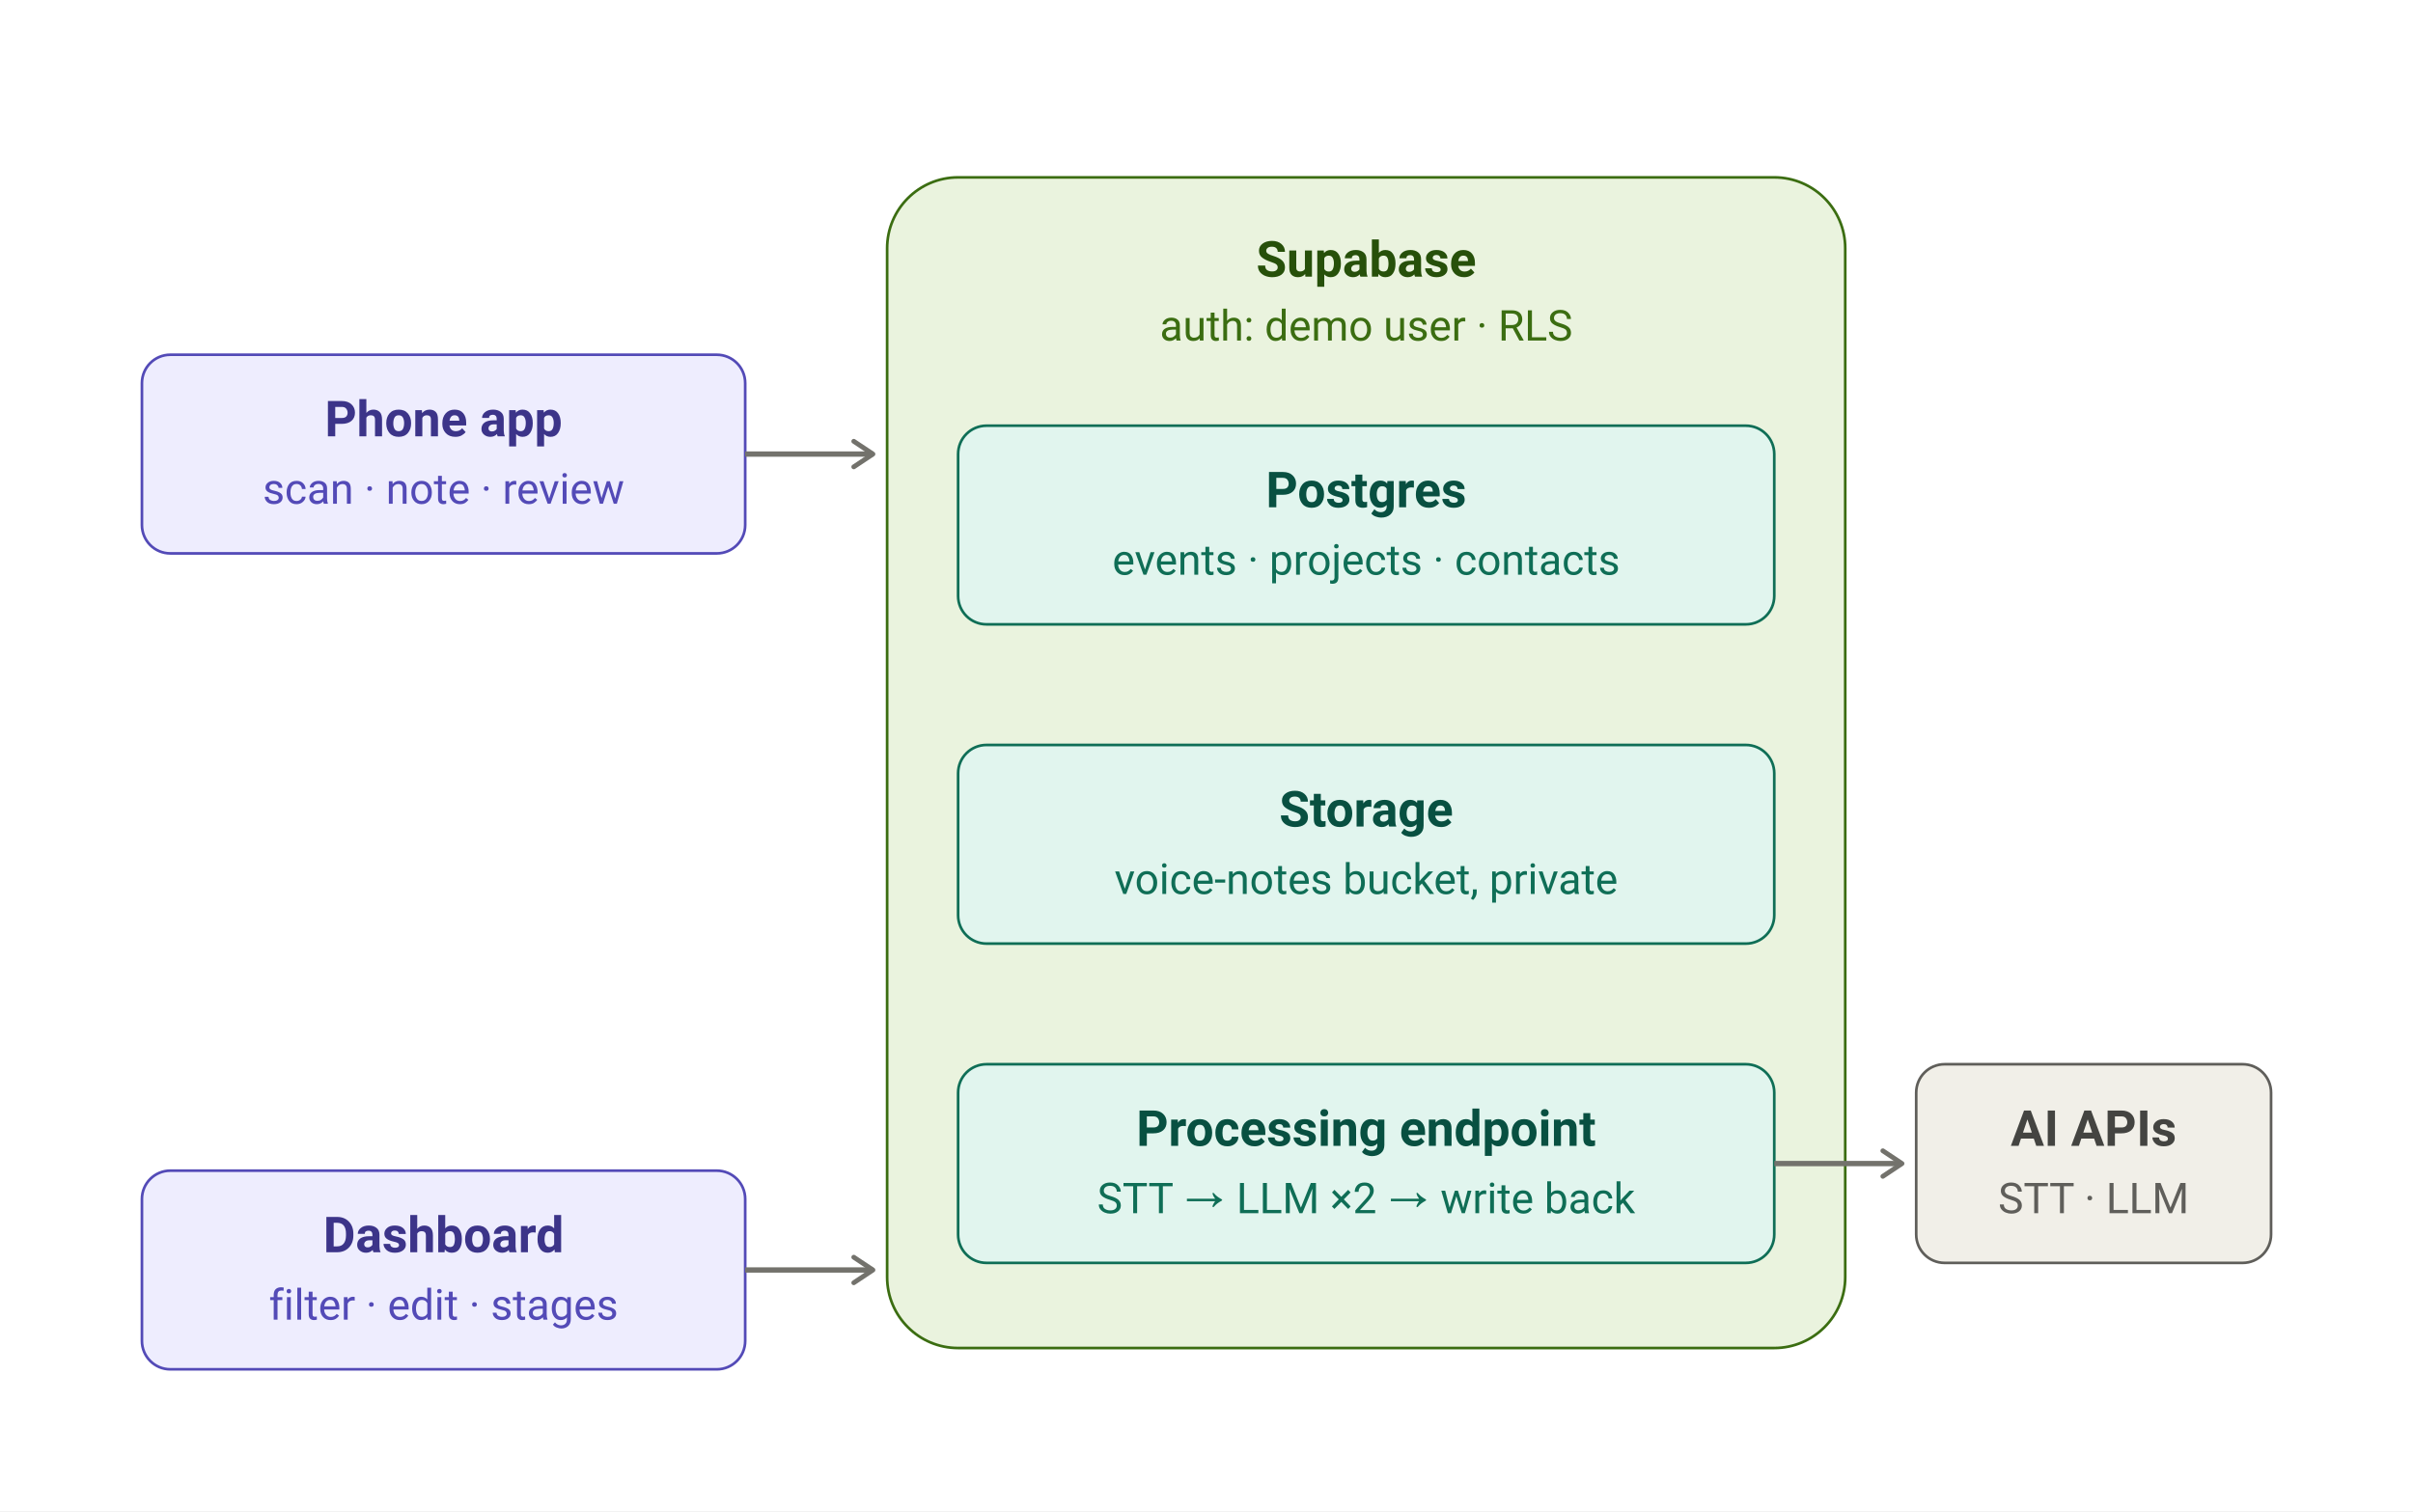
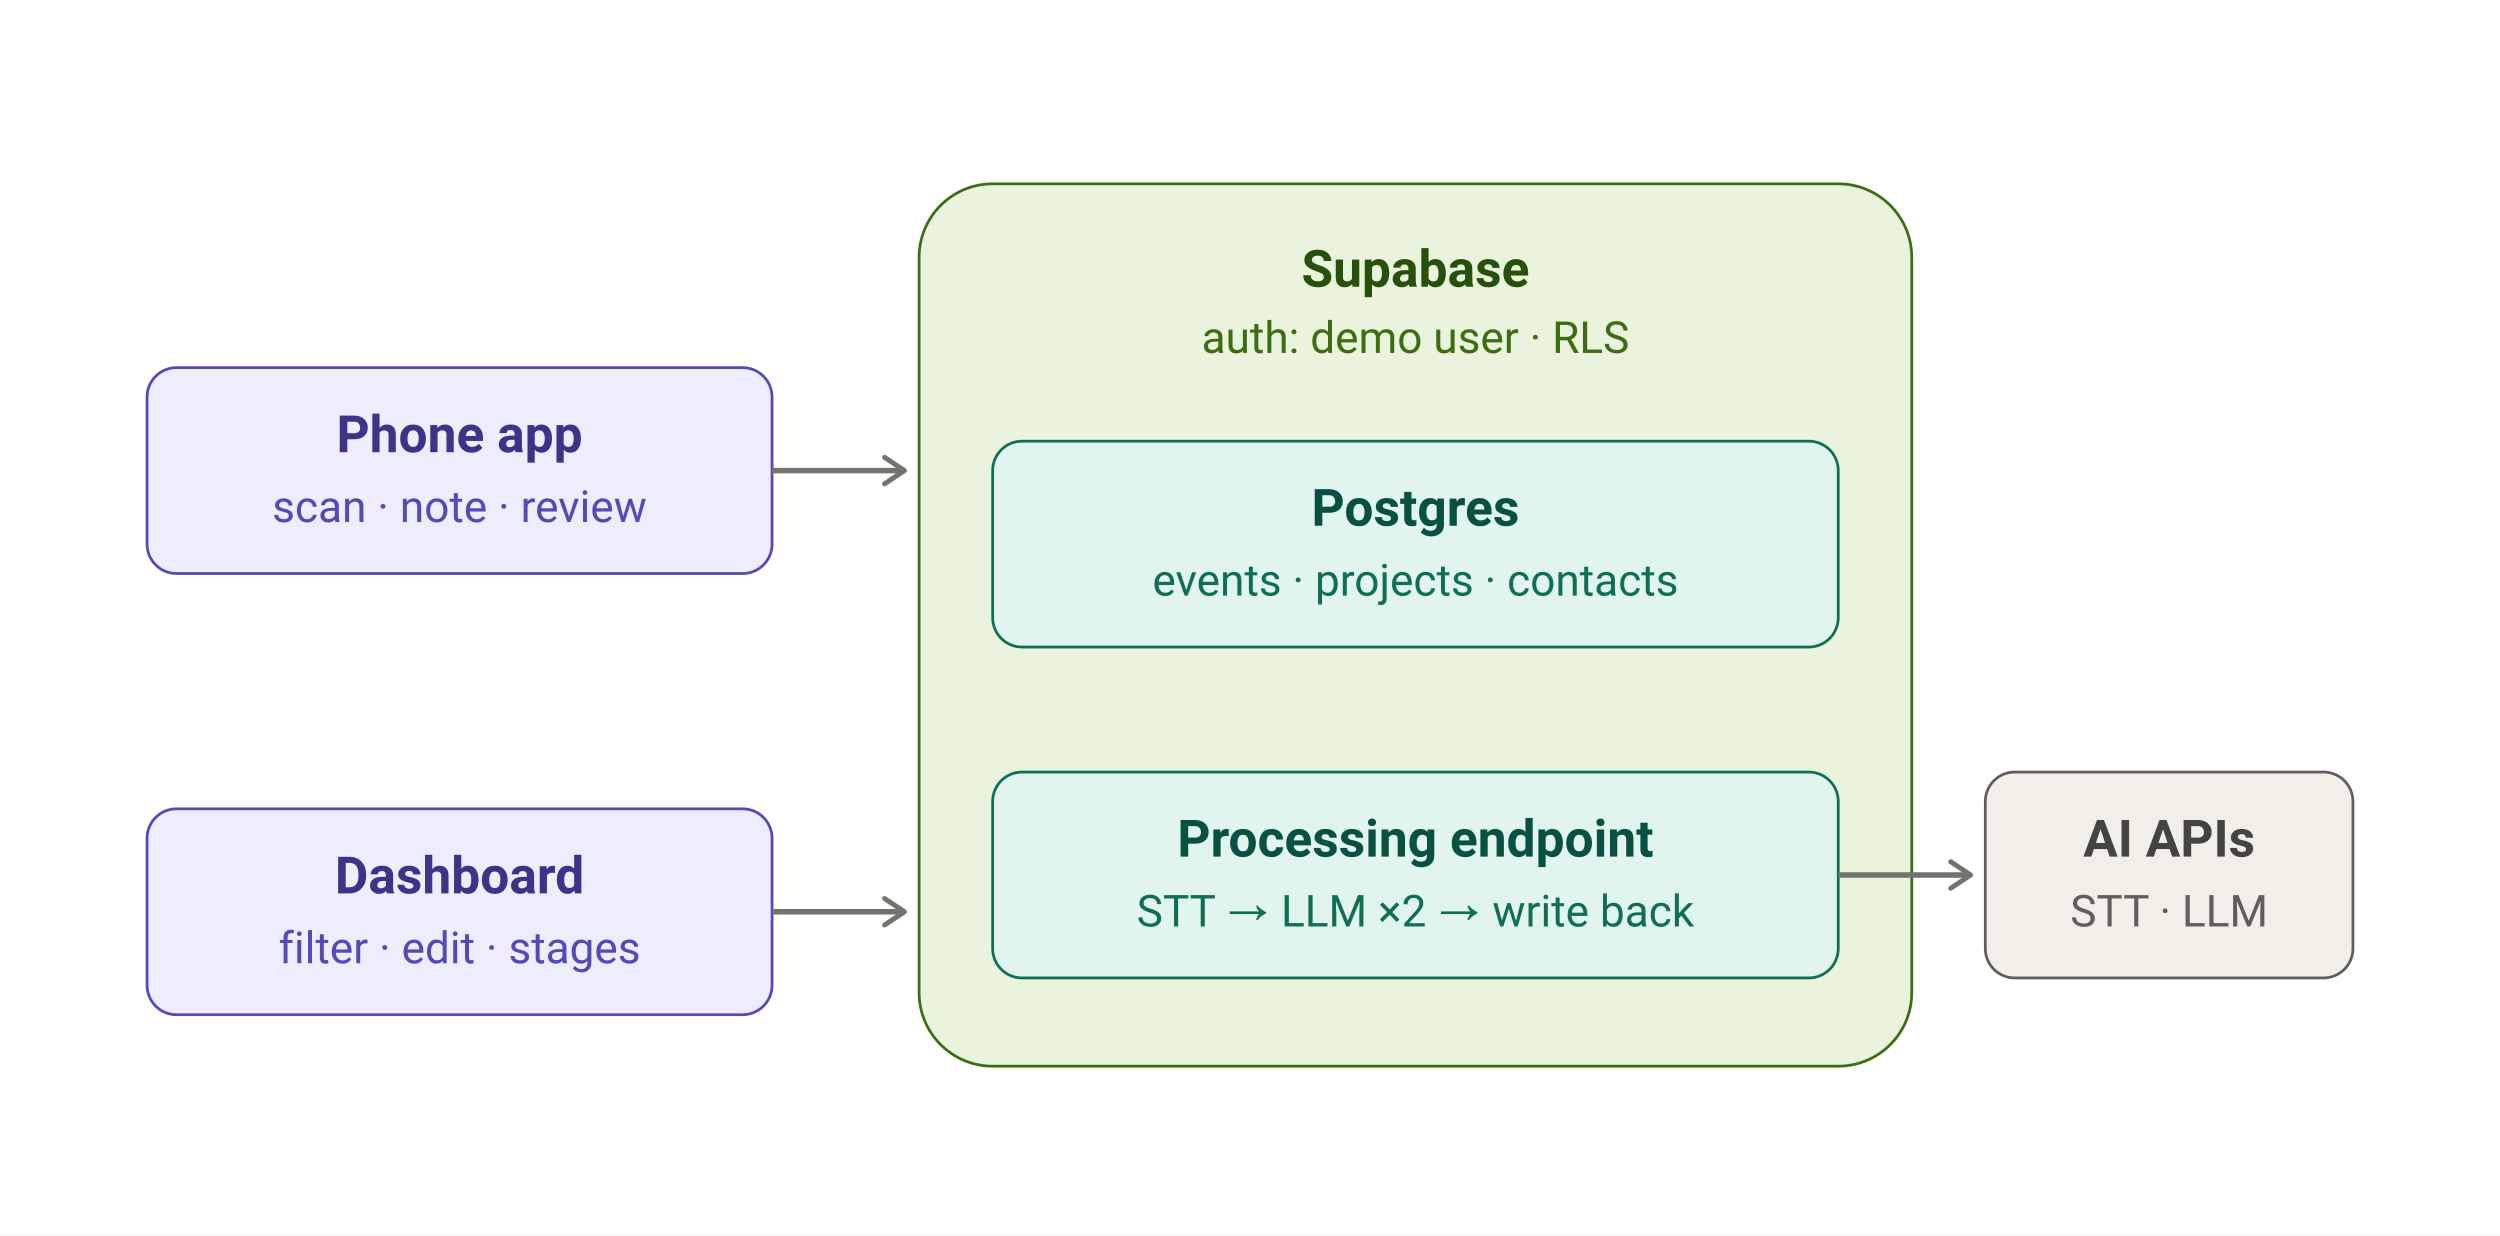
- <svg xmlns="http://www.w3.org/2000/svg" width="680" height="426" viewBox="0 0 680 426" role="img" font-family="-apple-system,'Segoe UI',Roboto,Helvetica,Arial,sans-serif">
+ <svg xmlns="http://www.w3.org/2000/svg" width="680" height="336" viewBox="0 0 680 336" role="img" font-family="-apple-system,'Segoe UI',Roboto,Helvetica,Arial,sans-serif">
  <defs>
    <marker id="arrow" viewBox="0 0 10 10" refX="8" refY="5" markerWidth="6" markerHeight="6" orient="auto-start-reverse">
      <path d="M2 1L8 5L2 9" fill="none" stroke="#73726c" stroke-width="1.5" stroke-linecap="round" stroke-linejoin="round" />
    </marker>
  </defs>
-   <rect width="680" height="426" fill="#ffffff" />
+   <rect width="680" height="336" fill="#ffffff" />
  <rect x="40" y="100" width="170" height="56" rx="8" fill="#EEEDFE" stroke="#534AB7" stroke-width="0.75" />
  <text x="125" y="123" text-anchor="middle" font-size="14" font-weight="600" fill="#3C3489">Phone app</text>
  <text x="125" y="142" text-anchor="middle" font-size="12" fill="#534AB7">scan · note · review</text>
-   <rect x="40" y="330" width="170" height="56" rx="8" fill="#EEEDFE" stroke="#534AB7" stroke-width="0.75" />
-   <text x="125" y="353" text-anchor="middle" font-size="14" font-weight="600" fill="#3C3489">Dashboard</text>
-   <text x="125" y="372" text-anchor="middle" font-size="12" fill="#534AB7">filter · edit · stages</text>
-   <rect x="250" y="50" width="270" height="330" rx="20" fill="#EAF3DE" stroke="#3B6D11" stroke-width="0.75" />
+   <rect x="40" y="220" width="170" height="56" rx="8" fill="#EEEDFE" stroke="#534AB7" stroke-width="0.75" />
+   <text x="125" y="243" text-anchor="middle" font-size="14" font-weight="600" fill="#3C3489">Dashboard</text>
+   <text x="125" y="262" text-anchor="middle" font-size="12" fill="#534AB7">filter · edit · stages</text>
+   <rect x="250" y="50" width="270" height="240" rx="20" fill="#EAF3DE" stroke="#3B6D11" stroke-width="0.75" />
  <text x="385" y="78" text-anchor="middle" font-size="14" font-weight="600" fill="#27500A">Supabase</text>
  <text x="385" y="96" text-anchor="middle" font-size="12" fill="#3B6D11">auth: demo user · RLS</text>
  <rect x="270" y="120" width="230" height="56" rx="8" fill="#E1F5EE" stroke="#0F6E56" stroke-width="0.75" />
  <text x="385" y="143" text-anchor="middle" font-size="14" font-weight="600" fill="#085041">Postgres</text>
  <text x="385" y="162" text-anchor="middle" font-size="12" fill="#0F6E56">events · projects · contacts</text>
  <rect x="270" y="210" width="230" height="56" rx="8" fill="#E1F5EE" stroke="#0F6E56" stroke-width="0.75" />
-   <text x="385" y="233" text-anchor="middle" font-size="14" font-weight="600" fill="#085041">Storage</text>
-   <text x="385" y="252" text-anchor="middle" font-size="12" fill="#0F6E56">voice-notes bucket, private</text>
-   <rect x="270" y="300" width="230" height="56" rx="8" fill="#E1F5EE" stroke="#0F6E56" stroke-width="0.75" />
-   <text x="385" y="323" text-anchor="middle" font-size="14" font-weight="600" fill="#085041">Processing endpoint</text>
-   <text x="385" y="342" text-anchor="middle" font-size="12" fill="#0F6E56">STT → LLM ×2 → write back</text>
-   <rect x="540" y="300" width="100" height="56" rx="8" fill="#F1EFE8" stroke="#5F5E5A" stroke-width="0.75" />
-   <text x="590" y="323" text-anchor="middle" font-size="14" font-weight="600" fill="#444441">AI APIs</text>
-   <text x="590" y="342" text-anchor="middle" font-size="12" fill="#5F5E5A">STT · LLM</text>
+   <text x="385" y="233" text-anchor="middle" font-size="14" font-weight="600" fill="#085041">Processing endpoint</text>
+   <text x="385" y="252" text-anchor="middle" font-size="12" fill="#0F6E56">STT → LLM ×2 → write back</text>
+   <rect x="540" y="210" width="100" height="56" rx="8" fill="#F1EFE8" stroke="#5F5E5A" stroke-width="0.75" />
+   <text x="590" y="233" text-anchor="middle" font-size="14" font-weight="600" fill="#444441">AI APIs</text>
+   <text x="590" y="252" text-anchor="middle" font-size="12" fill="#5F5E5A">STT · LLM</text>
  <line x1="210" y1="128" x2="246" y2="128" stroke="#73726c" stroke-width="1.5" marker-end="url(#arrow)" />
-   <line x1="210" y1="358" x2="246" y2="358" stroke="#73726c" stroke-width="1.5" marker-end="url(#arrow)" />
-   <line x1="500" y1="328" x2="536" y2="328" stroke="#73726c" stroke-width="1.5" marker-end="url(#arrow)" />
+   <line x1="210" y1="248" x2="246" y2="248" stroke="#73726c" stroke-width="1.5" marker-end="url(#arrow)" />
+   <line x1="500" y1="238" x2="536" y2="238" stroke="#73726c" stroke-width="1.5" marker-end="url(#arrow)" />
</svg>
